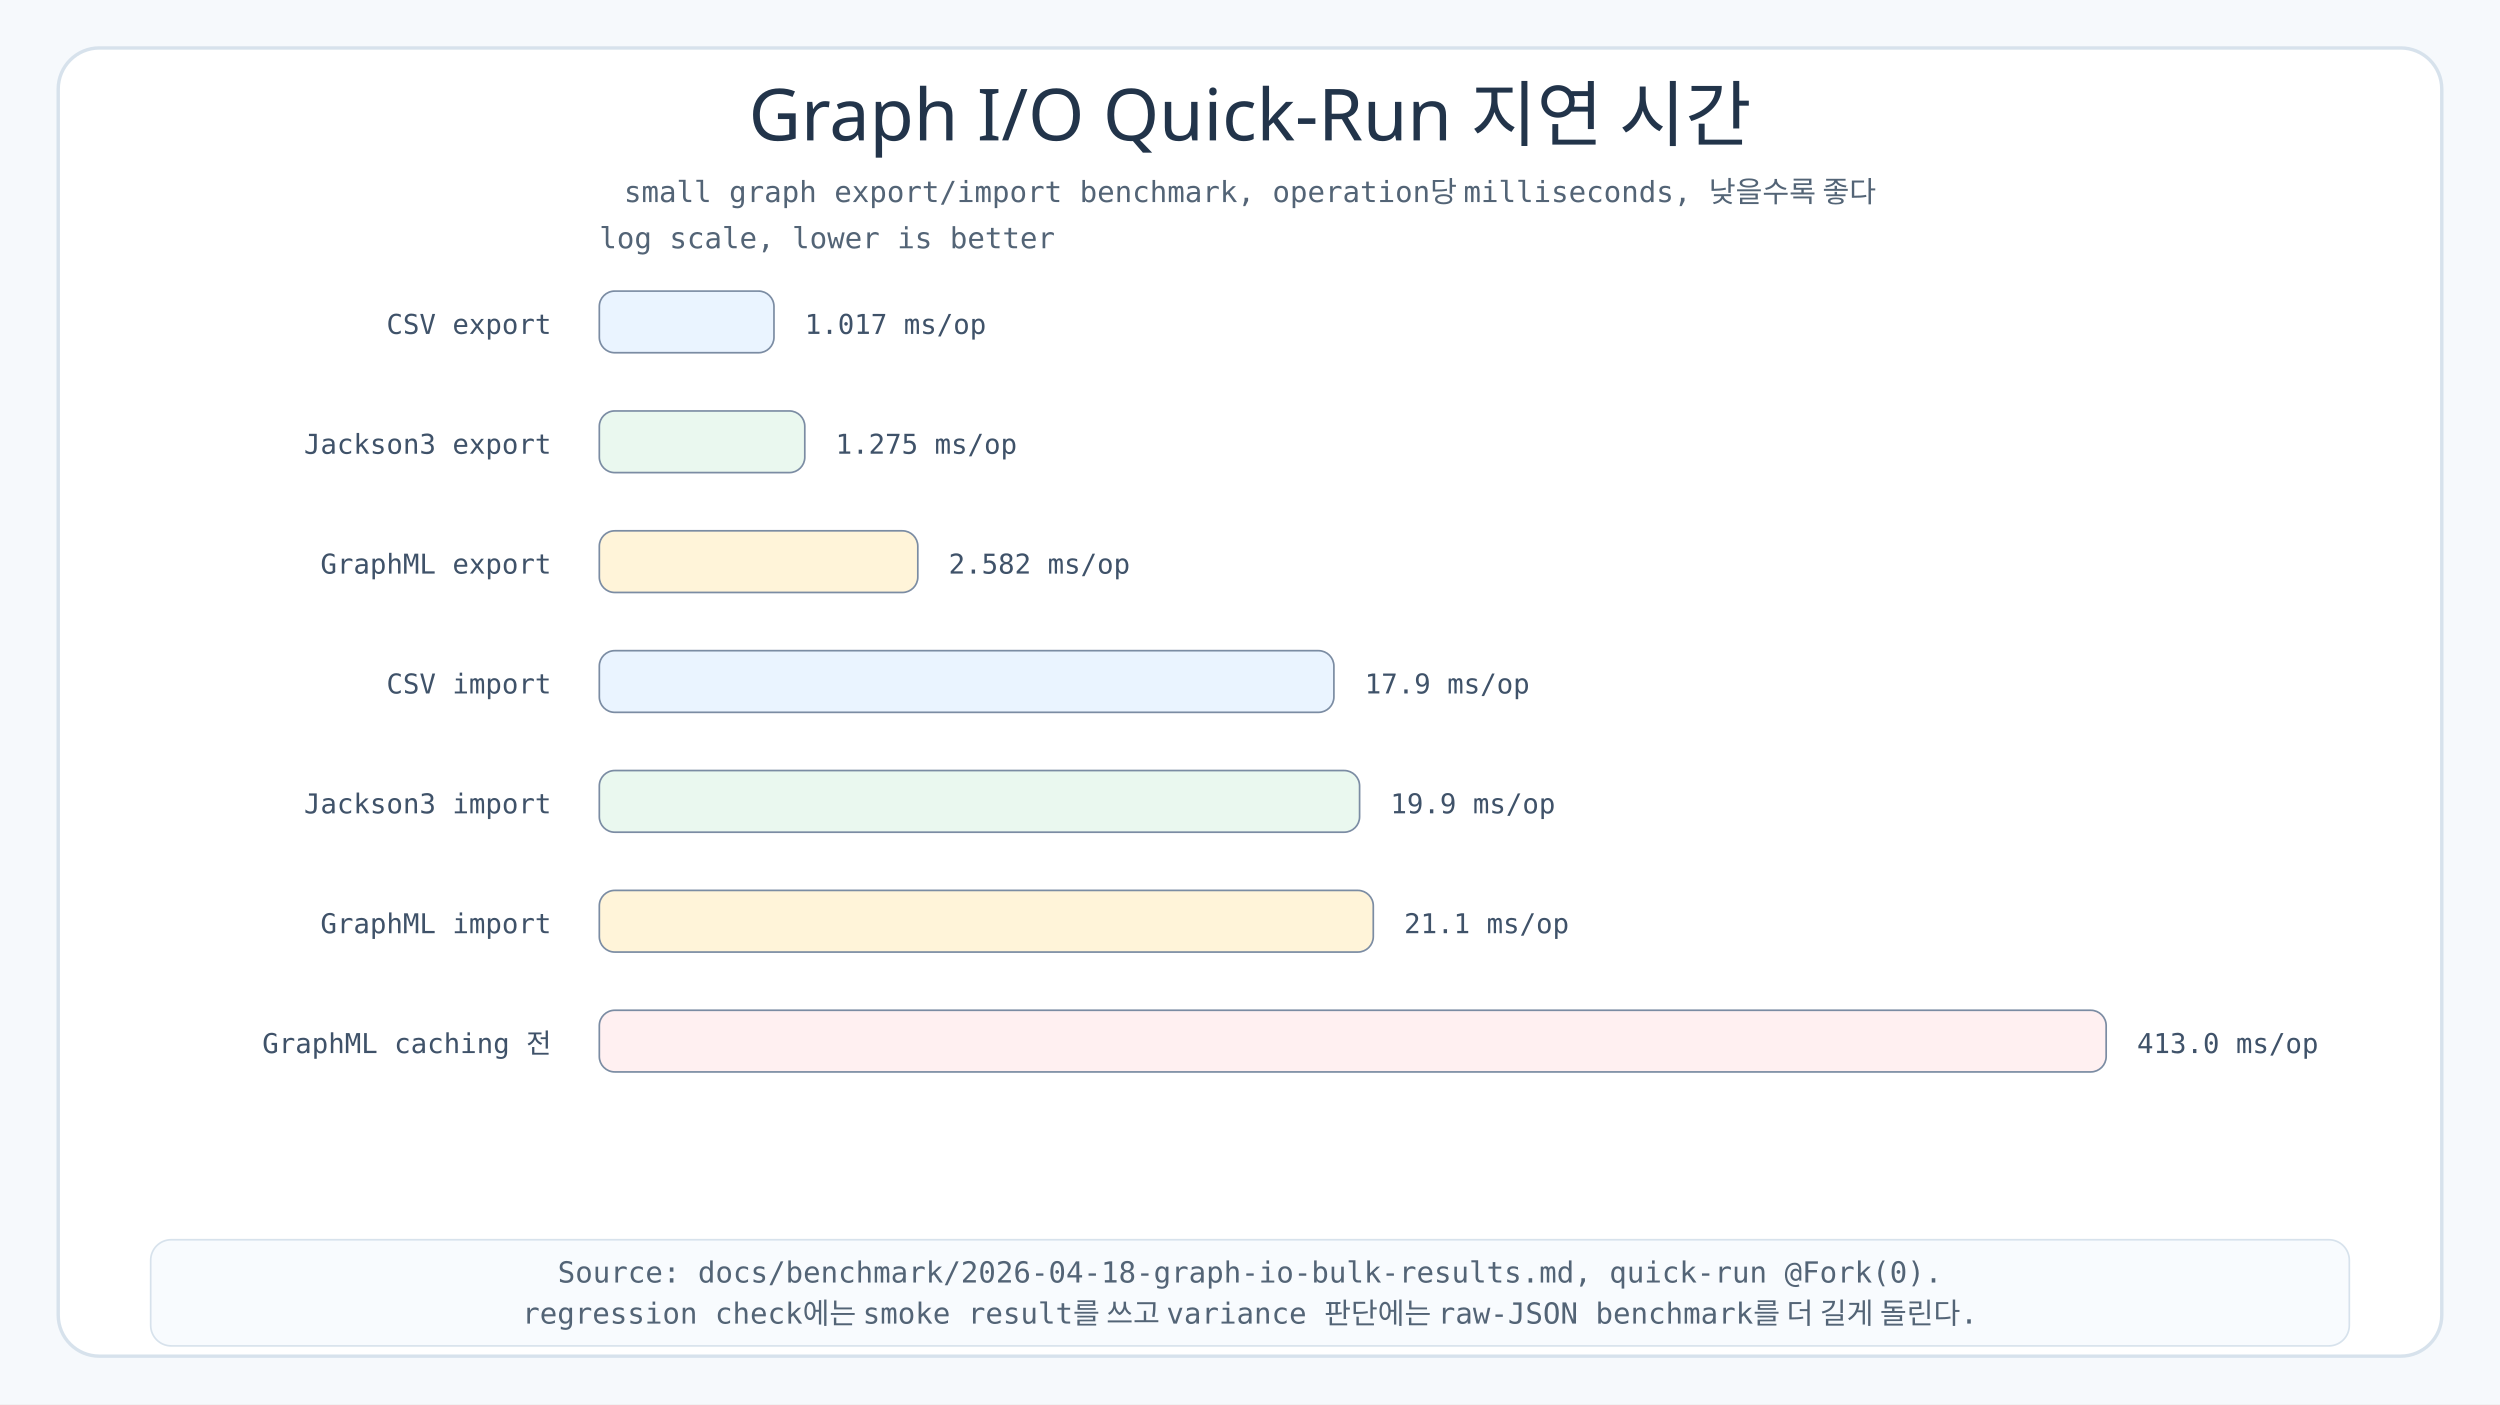
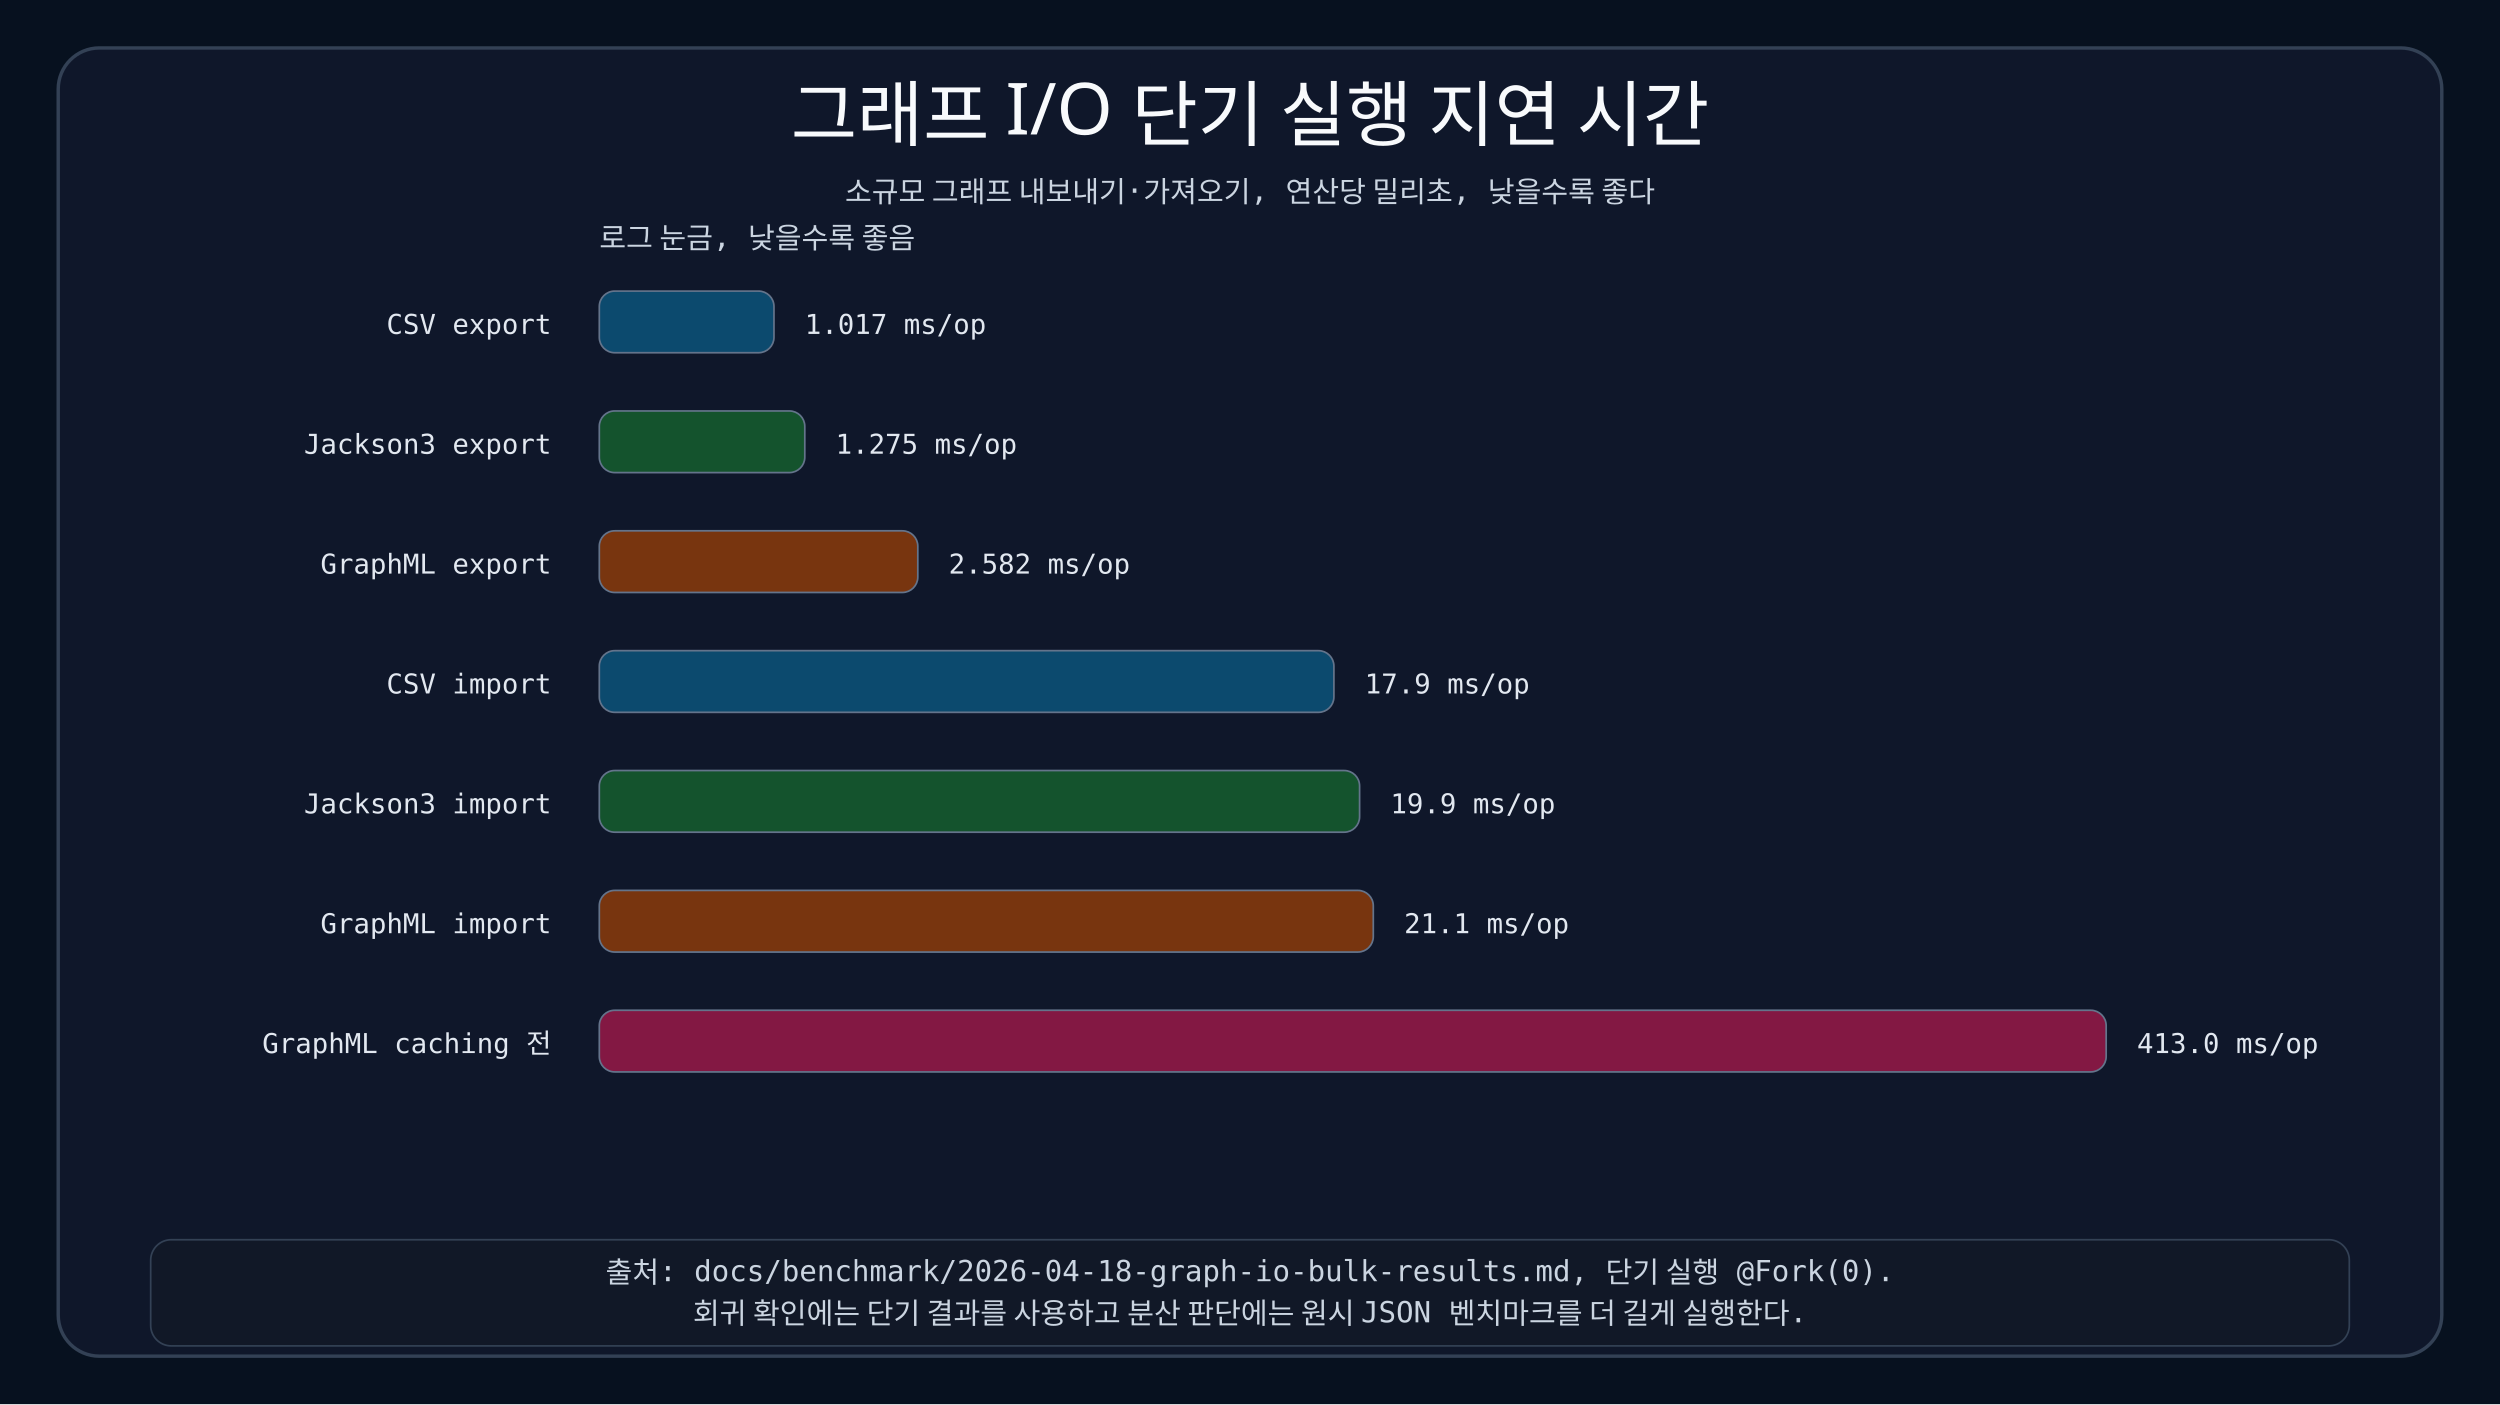
<svg xmlns="http://www.w3.org/2000/svg" width="1460" height="820" viewBox="0 0 1460 820">
  <defs>
    <style>
-     .canvas{fill:#F6F9FC}.frame{fill:#FFFFFF;stroke:#D7E2EC;stroke-width:2}
-     .title{font-family:"goorm Sans","Architects Daughter","Comic Sans MS",sans-serif;font-size:42px;fill:#22344A;font-weight:400}
-     .subtitle,.footer,.axis{font-family:"goorm Sans Code","goorm Sans","Comic Mono","Comic Sans MS",monospace;font-size:17px;fill:#536476;font-weight:400}
-     .nodeTitle,.participant{font-family:"goorm Sans","Architects Daughter","Comic Sans MS",sans-serif;font-size:24px;fill:#22344A;font-weight:400}
-     .nodeBody,.labelText,.num{font-family:"goorm Sans Code","goorm Sans","Comic Mono","Comic Sans MS",monospace;font-size:16px;fill:#3F5269;font-weight:400}
-     .tableTitle{font-family:"goorm Sans","Architects Daughter","Comic Sans MS",sans-serif;font-size:24px;fill:#22344A;font-weight:400}
-     .tableField,.edgeLabel{font-family:"goorm Sans Code","goorm Sans","Comic Mono","Comic Sans MS",monospace;font-size:15px;fill:#3F5269;font-weight:400}
-     .edge{fill:none;stroke:#496A8F;stroke-width:5;stroke-linecap:round;stroke-linejoin:round;marker-end:url(#arrow)}
-     .bus{fill:none;stroke:#496A8F;stroke-width:5;stroke-linecap:round;stroke-linejoin:round}
-     .lifeline{stroke:#91A6BD;stroke-width:2;stroke-dasharray:8 8}
+     .canvas{fill:#07111F}.frame{fill:#0F172A;stroke:#334155;stroke-width:2}
+     .title{font-family:"goorm Sans","Architects Daughter","Comic Sans MS",sans-serif;font-size:42px;fill:#F8FAFC;font-weight:400}
+     .subtitle,.footer,.axis{font-family:"goorm Sans Code","goorm Sans","Comic Mono","Comic Sans MS",monospace;font-size:17px;fill:#CBD5E1;font-weight:400}
+     .nodeTitle,.participant{font-family:"goorm Sans","Architects Daughter","Comic Sans MS",sans-serif;font-size:24px;fill:#F8FAFC;font-weight:400}
+     .nodeBody,.labelText,.num{font-family:"goorm Sans Code","goorm Sans","Comic Mono","Comic Sans MS",monospace;font-size:16px;fill:#E2E8F0;font-weight:400}
+     .tableTitle{font-family:"goorm Sans","Architects Daughter","Comic Sans MS",sans-serif;font-size:24px;fill:#F8FAFC;font-weight:400}
+     .tableField,.edgeLabel{font-family:"goorm Sans Code","goorm Sans","Comic Mono","Comic Sans MS",monospace;font-size:15px;fill:#E2E8F0;font-weight:400}
+     .edge{fill:none;stroke:#60A5FA;stroke-width:5;stroke-linecap:round;stroke-linejoin:round;marker-end:url(#arrow)}
+     .bus{fill:none;stroke:#60A5FA;stroke-width:5;stroke-linecap:round;stroke-linejoin:round}
+     .lifeline{stroke:#64748B;stroke-width:2;stroke-dasharray:8 8}
    g[id]{filter:url(#shadow)}
  </style>
  </defs>
  <rect class="canvas" width="1460" height="820" />
  <rect class="frame" x="34" y="28" width="1392" height="764" rx="24" />
-   <text class="title" x="730" y="82" text-anchor="middle">Graph I/O Quick-Run 지연 시간</text>
-   <text class="subtitle" x="730" y="118" text-anchor="middle">small graph export/import benchmark, operation당 milliseconds, 낮을수록 좋다</text>
-   <text class="axis" x="350" y="145">log scale, lower is better</text>
+   <text class="title" x="730" y="82" text-anchor="middle">그래프 I/O 단기 실행 지연 시간</text>
+   <text class="subtitle" x="730" y="118" text-anchor="middle">소규모 그래프 내보내기·가져오기, 연산당 밀리초, 낮을수록 좋다</text>
+   <text class="axis" x="350" y="145">로그 눈금, 낮을수록 좋음</text>
  <g>
    <text class="nodeBody" x="322" y="195" text-anchor="end">CSV export</text>
-     <rect x="350" y="170" width="102" height="36" rx="9" fill="#EAF4FF" stroke="#7B8CA3" />
+     <rect x="350" y="170" width="102" height="36" rx="9" fill="#0C4A6E" stroke="#64748B" />
    <text class="nodeBody" x="470" y="195">1.017 ms/op</text>
  </g>
  <g>
    <text class="nodeBody" x="322" y="265" text-anchor="end">Jackson3 export</text>
-     <rect x="350" y="240" width="120" height="36" rx="9" fill="#EAF8EF" stroke="#7B8CA3" />
+     <rect x="350" y="240" width="120" height="36" rx="9" fill="#14532D" stroke="#64748B" />
    <text class="nodeBody" x="488" y="265">1.275 ms/op</text>
  </g>
  <g>
    <text class="nodeBody" x="322" y="335" text-anchor="end">GraphML export</text>
-     <rect x="350" y="310" width="186" height="36" rx="9" fill="#FFF4D9" stroke="#7B8CA3" />
+     <rect x="350" y="310" width="186" height="36" rx="9" fill="#78350F" stroke="#64748B" />
    <text class="nodeBody" x="554" y="335">2.582 ms/op</text>
  </g>
  <g>
    <text class="nodeBody" x="322" y="405" text-anchor="end">CSV import</text>
-     <rect x="350" y="380" width="429" height="36" rx="9" fill="#EAF4FF" stroke="#7B8CA3" />
+     <rect x="350" y="380" width="429" height="36" rx="9" fill="#0C4A6E" stroke="#64748B" />
    <text class="nodeBody" x="797" y="405">17.9 ms/op</text>
  </g>
  <g>
    <text class="nodeBody" x="322" y="475" text-anchor="end">Jackson3 import</text>
-     <rect x="350" y="450" width="444" height="36" rx="9" fill="#EAF8EF" stroke="#7B8CA3" />
+     <rect x="350" y="450" width="444" height="36" rx="9" fill="#14532D" stroke="#64748B" />
    <text class="nodeBody" x="812" y="475">19.9 ms/op</text>
  </g>
  <g>
    <text class="nodeBody" x="322" y="545" text-anchor="end">GraphML import</text>
-     <rect x="350" y="520" width="452" height="36" rx="9" fill="#FFF4D9" stroke="#7B8CA3" />
+     <rect x="350" y="520" width="452" height="36" rx="9" fill="#78350F" stroke="#64748B" />
    <text class="nodeBody" x="820" y="545">21.1 ms/op</text>
  </g>
  <g>
    <text class="nodeBody" x="322" y="615" text-anchor="end">GraphML caching 전</text>
-     <rect x="350" y="590" width="880" height="36" rx="9" fill="#FFF0F1" stroke="#7B8CA3" />
+     <rect x="350" y="590" width="880" height="36" rx="9" fill="#831843" stroke="#64748B" />
    <text class="nodeBody" x="1248" y="615">413.0 ms/op</text>
  </g>
-   <rect x="88" y="724" width="1284" height="62" rx="12" fill="#F8FBFE" stroke="#D7E2EC" />
-   <text class="footer" x="730" y="749" text-anchor="middle">Source: docs/benchmark/2026-04-18-graph-io-bulk-results.md, quick-run @Fork(0).</text>
-   <text class="footer" x="730" y="773" text-anchor="middle">regression check에는 smoke result를 쓰고 variance 판단에는 raw-JSON benchmark를 더 길게 돌린다.</text>
+   <rect x="88" y="724" width="1284" height="62" rx="12" fill="#111827" stroke="#334155" />
+   <text class="footer" x="730" y="749" text-anchor="middle">출처: docs/benchmark/2026-04-18-graph-io-bulk-results.md, 단기 실행 @Fork(0).</text>
+   <text class="footer" x="730" y="773" text-anchor="middle">회귀 확인에는 단기 결과를 사용하고 분산 판단에는 원시 JSON 벤치마크를 더 길게 실행한다.</text>
</svg>
